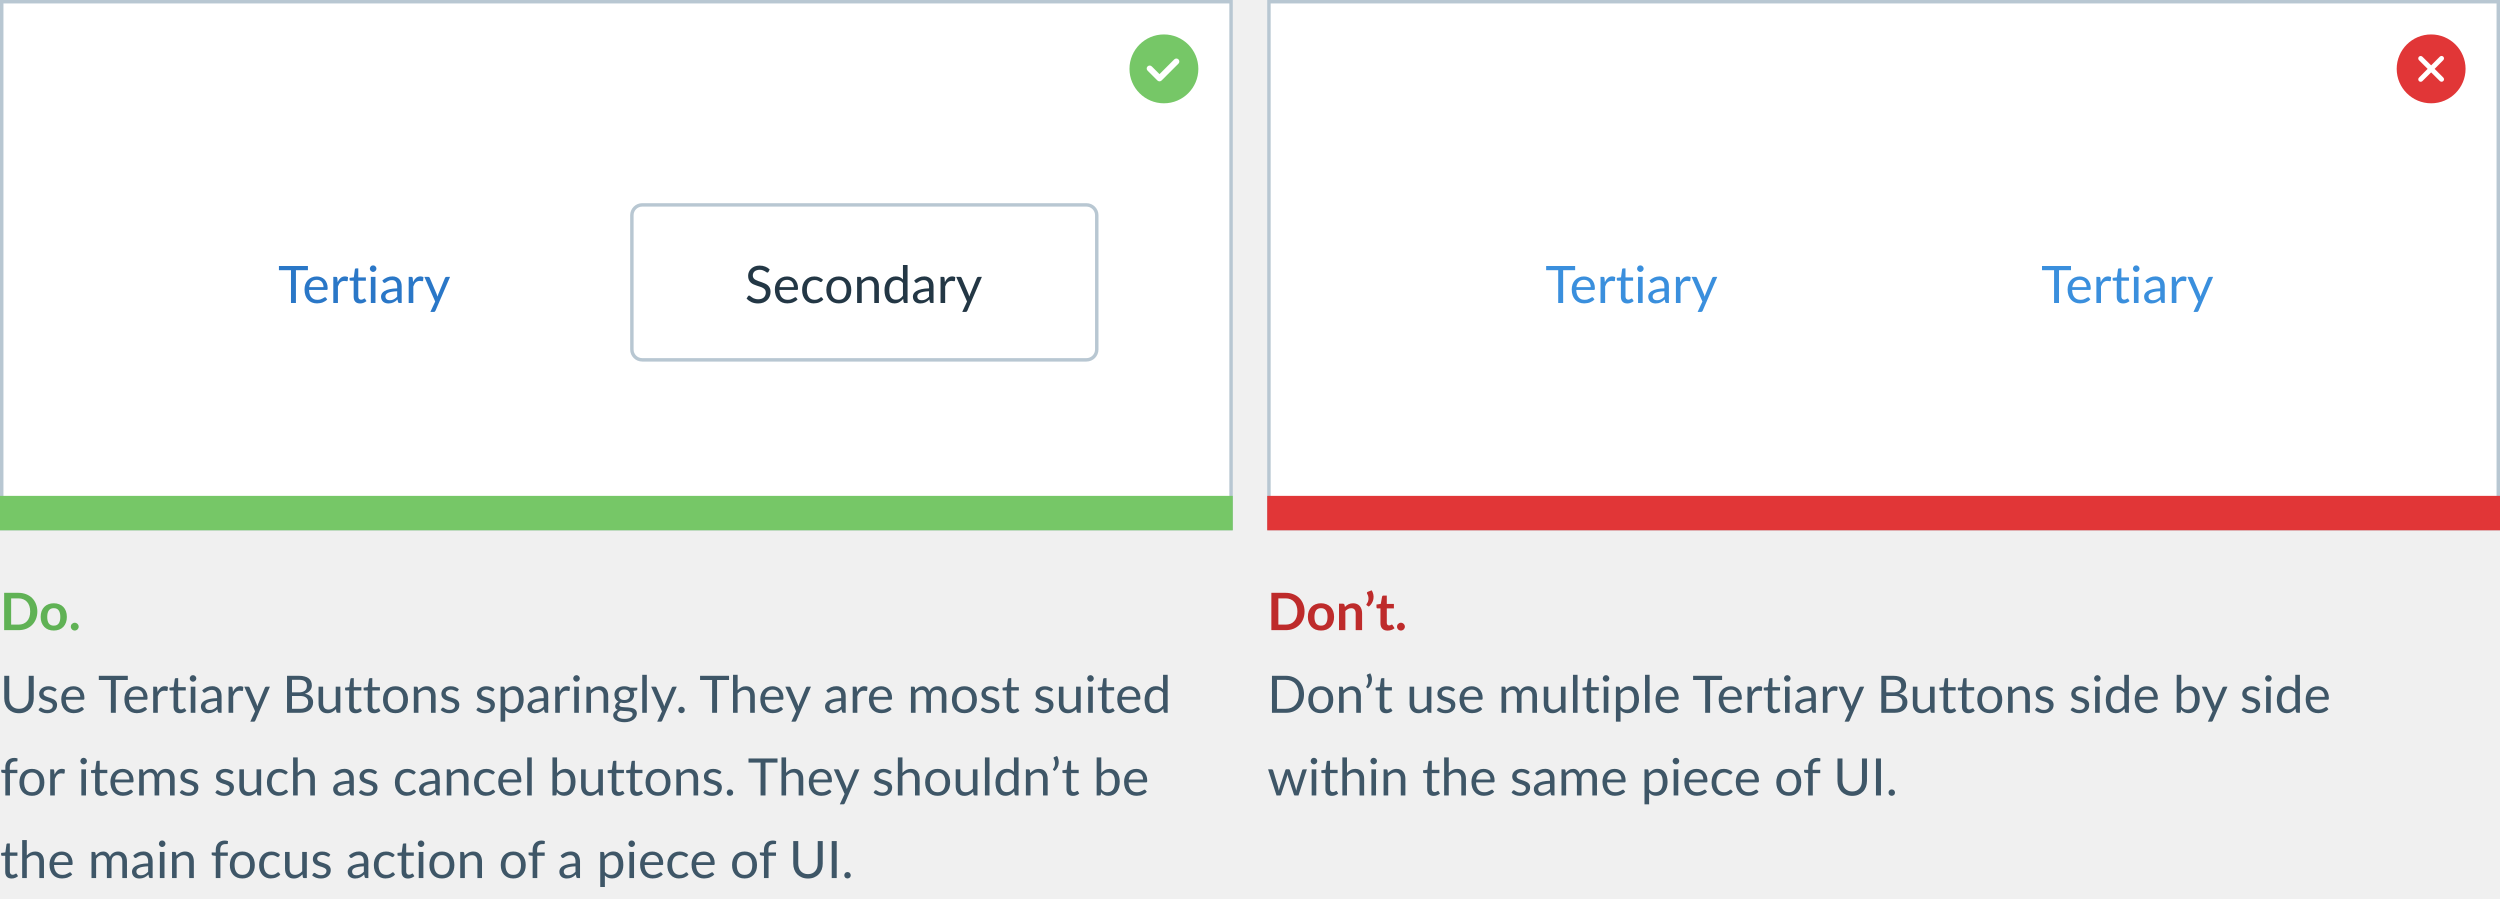
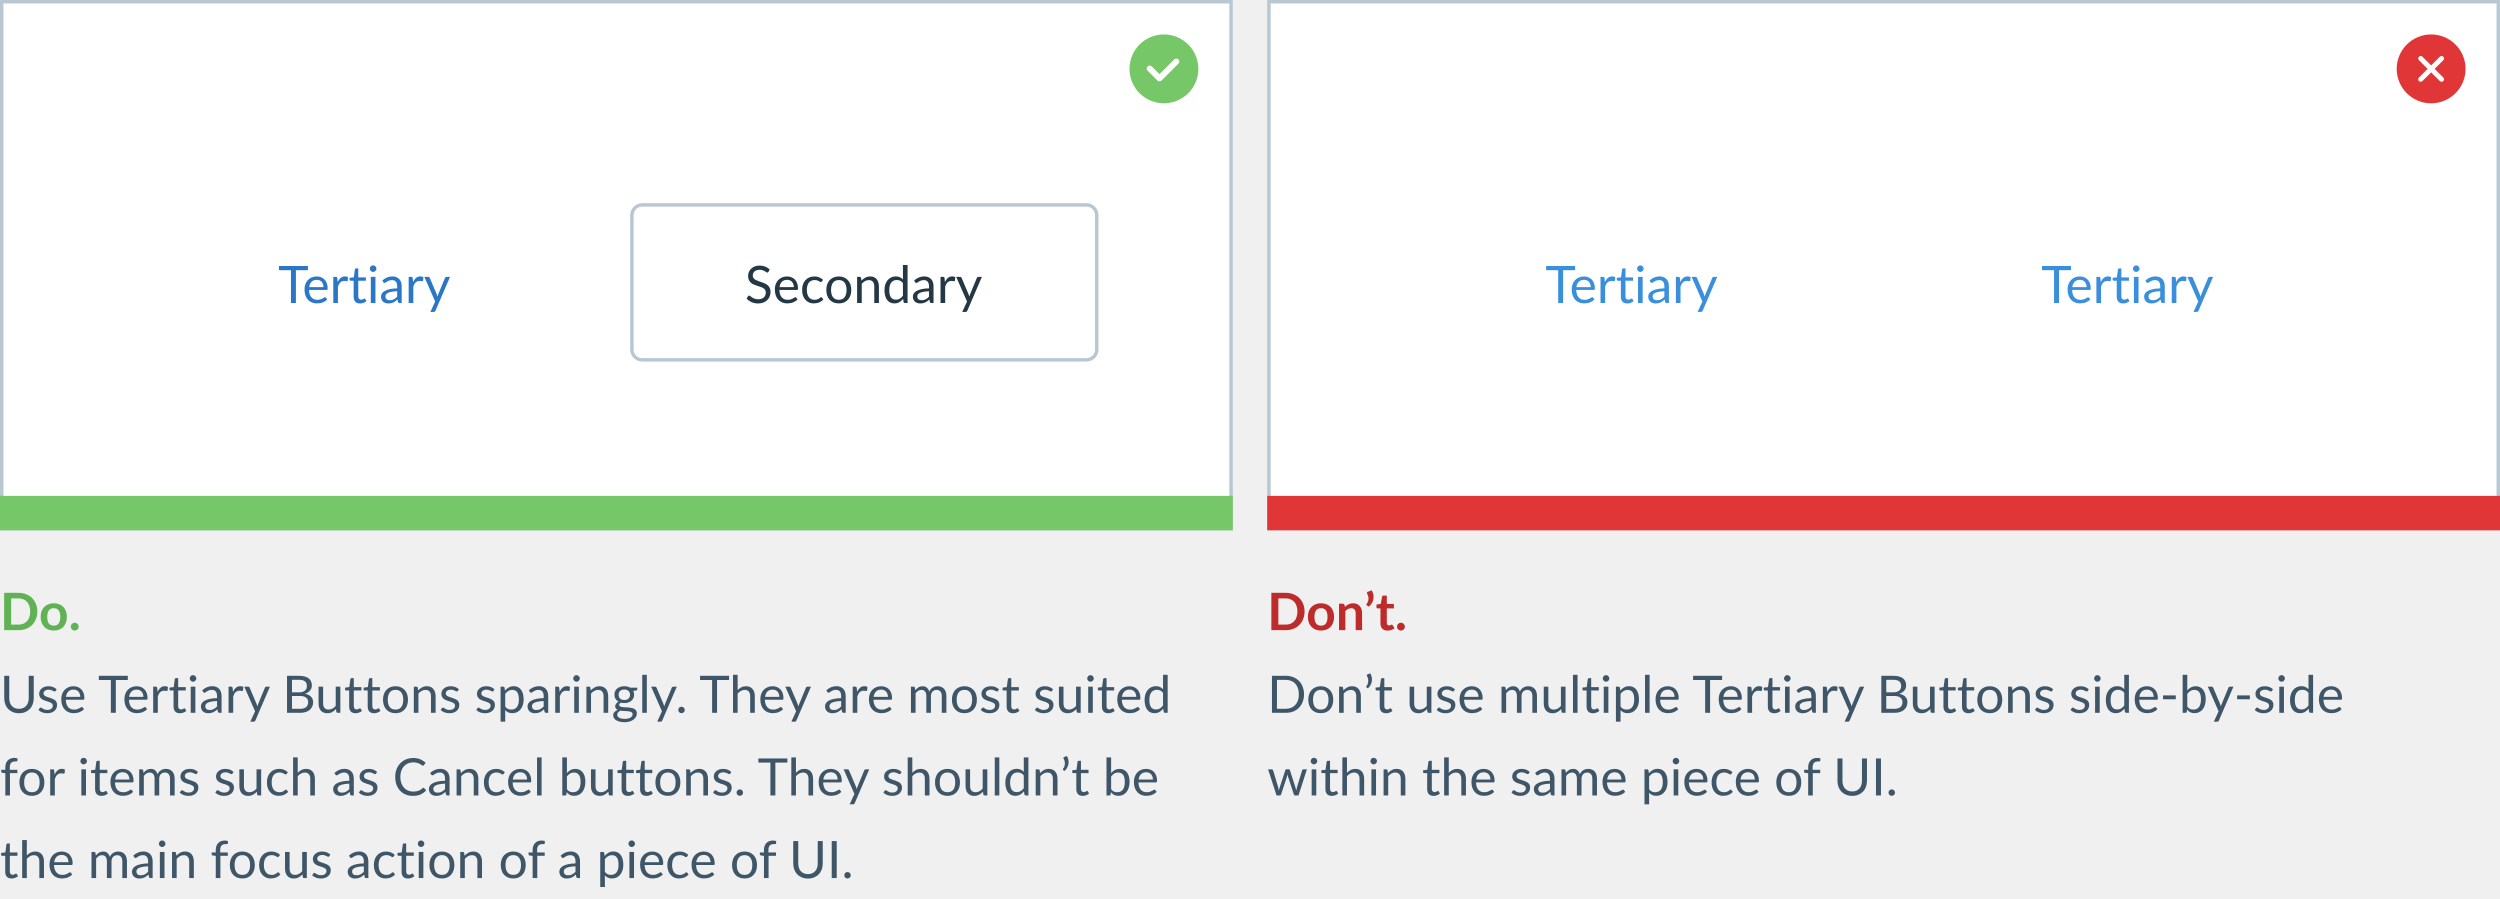
<svg xmlns="http://www.w3.org/2000/svg" viewBox="0 0 726 261">
  <g fill="none" fill-rule="evenodd">
-     <path fill="#FFF" stroke="#B8C7D2" d="M.5.5h357v153H.5z" />
+     <path stroke="#B8C7D2" fill="#FFF" d="M.5.5h357v153H.5z" />
    <g transform="translate(184 60)">
-       <rect width="135" height="45" x="-.5" y="-.5" fill="#FFF" stroke="#B8C7D2" rx="3" />
-       <text fill="#233745" font-family="Lato-Medium, Lato" font-size="15" font-weight="400">
-         <tspan x="32.3" y="28">Secondary</tspan>
+       <rect stroke="#B8C7D2" fill="#FFF" x="-.5" y="-.5" width="135" height="45" rx="3" />
+       <text font-family="Lato-Medium, Lato" font-size="15" font-weight="400" fill="#233745">
+         <tspan x="32.297" y="28">Secondary</tspan>
      </text>
    </g>
-     <path fill="#FFF" stroke="#B8C7D2" d="M368.5.5h357v153h-357z" />
+     <path stroke="#B8C7D2" fill="#FFF" d="M368.5.5h357v153h-357z" />
    <g transform="translate(696 10)">
-       <circle cx="10" cy="10" r="10" fill="#E13637" />
-       <path fill="#FFF" d="M11.01 10l2.53 2.53a.71.71 0 0 1-1.01 1L10 11.02l-2.53 2.53a.71.71 0 1 1-1-1.01L8.98 10 6.46 7.47a.71.71 0 1 1 1.01-1L10 8.98l2.53-2.53a.71.71 0 1 1 1 1.01L11.02 10z" />
+       <circle fill="#E13637" cx="10" cy="10" r="10" />
+       <path d="M13.536 6.464c.279.279.279.731 0 1.01l-2.525 2.525 2.525 2.526c.279.279.279.731 0 1.01-.279.279-.731.279-1.01 0L10 11.01l-2.525 2.526c-.279.279-.731.279-1.01 0-.279-.279-.279-.731 0-1.01L8.99 9.999l-2.525-2.525c-.279-.279-.279-.731-2e-8-1.01.279-.279.731-.279 1.01 0L10 8.989l2.525-2.524c.279-.279.731-.279 1.01 0z" fill="#FFF" />
    </g>
    <path fill="#76C767" d="M0 144h358v10H0z" />
    <path fill="#E13637" d="M368 144h358v10H368z" />
    <g transform="translate(40 60)">
-       <rect width="134" height="44" fill="#FFF" rx="3" />
-       <text fill="#2A77C7" font-family="Lato-Medium, Lato" font-size="15" font-weight="400">
-         <tspan x="40.78" y="28">Tertiary</tspan>
+       <rect fill="#FFF" width="134" height="44" rx="3" />
+       <text font-family="Lato-Medium, Lato" font-size="15" font-weight="400" fill="#2A77C7">
+         <tspan x="40.776" y="28">Tertiary</tspan>
      </text>
    </g>
    <g transform="translate(408 60)">
-       <rect width="134" height="44" fill="#FFF" rx="3" />
-       <text fill="#3A8FDD" font-family="Lato-Medium, Lato" font-size="15" font-weight="400">
-         <tspan x="40.78" y="28">Tertiary</tspan>
+       <rect fill="#FFF" width="134" height="44" rx="3" />
+       <text font-family="Lato-Medium, Lato" font-size="15" font-weight="400" fill="#3A8FDD">
+         <tspan x="40.776" y="28">Tertiary</tspan>
      </text>
    </g>
    <g transform="translate(552 60)">
-       <rect width="134" height="44" fill="#FFF" rx="3" />
-       <text fill="#3A8FDD" font-family="Lato-Medium, Lato" font-size="15" font-weight="400">
-         <tspan x="40.78" y="28">Tertiary</tspan>
+       <rect fill="#FFF" width="134" height="44" rx="3" />
+       <text font-family="Lato-Medium, Lato" font-size="15" font-weight="400" fill="#3A8FDD">
+         <tspan x="40.776" y="28">Tertiary</tspan>
      </text>
    </g>
-     <path fill="#76C767" d="M338 30a10 10 0 1 1 0-20 10 10 0 0 1 0 20zm-1.28-8.47l-2.24-2.24a.86.86 0 0 0-1.23 1.22l2.86 2.86c.33.34.88.34 1.22 0l4.9-4.9a.86.86 0 0 0-1.23-1.22l-4.28 4.28z" />
+     <path d="M338 30c-5.523 0-10-4.477-10-10s4.477-10 10-10 10 4.477 10 10-4.477 10-10 10zm-1.282-8.466l-2.242-2.242c-.338-.338-.885-.338-1.223 0-.338.338-.338.885 0 1.223l2.854 2.854c.338.338.885.338 1.223 0l4.891-4.892c.338-.338.338-.885 0-1.223-.338-.338-.885-.338-1.223 0l-4.281 4.28z" fill="#76C767" />
    <text font-family="Lato-Bold, Lato" font-size="15" font-weight="bold">
      <tspan x="0" y="183" fill="#60B255">Do.</tspan>
-       <tspan x="0" y="207" fill="#3E5667" font-family="Lato-Medium, Lato" font-weight="400">Use Tertiary Buttons sparingly. They are most suited </tspan>
-       <tspan x="0" y="231" fill="#3E5667" font-family="Lato-Medium, Lato" font-weight="400">for items such as cancel buttons. They shouldn’t be </tspan>
-       <tspan x="0" y="255" fill="#3E5667" font-family="Lato-Medium, Lato" font-weight="400">the main focus action of a piece of UI.</tspan>
+       <tspan x="0" y="207" font-family="Lato-Medium, Lato" font-weight="400" fill="#3E5667">Use Tertiary Buttons sparingly. They are most suited </tspan>
+       <tspan x="0" y="231" font-family="Lato-Medium, Lato" font-weight="400" fill="#3E5667">for items such as Cancel buttons. They shouldn’t be </tspan>
+       <tspan x="0" y="255" font-family="Lato-Medium, Lato" font-weight="400" fill="#3E5667">the main focus action of a piece of UI.</tspan>
    </text>
    <text font-family="Lato-Bold, Lato" font-size="15" font-weight="bold">
      <tspan x="368" y="183" fill="#BE2B2B">Don’t.</tspan>
-       <tspan x="368" y="207" fill="#3E5667" font-family="Lato-Medium, Lato" font-weight="400">Don’t use multiple Tertiary Buttons side by side </tspan>
-       <tspan x="368" y="231" fill="#3E5667" font-family="Lato-Medium, Lato" font-weight="400">within the same piece of UI.</tspan>
+       <tspan x="368" y="207" font-family="Lato-Medium, Lato" font-weight="400" fill="#3E5667">Don’t use multiple Tertiary Buttons side-by-side </tspan>
+       <tspan x="368" y="231" font-family="Lato-Medium, Lato" font-weight="400" fill="#3E5667">within the same piece of UI.</tspan>
    </text>
  </g>
</svg>
